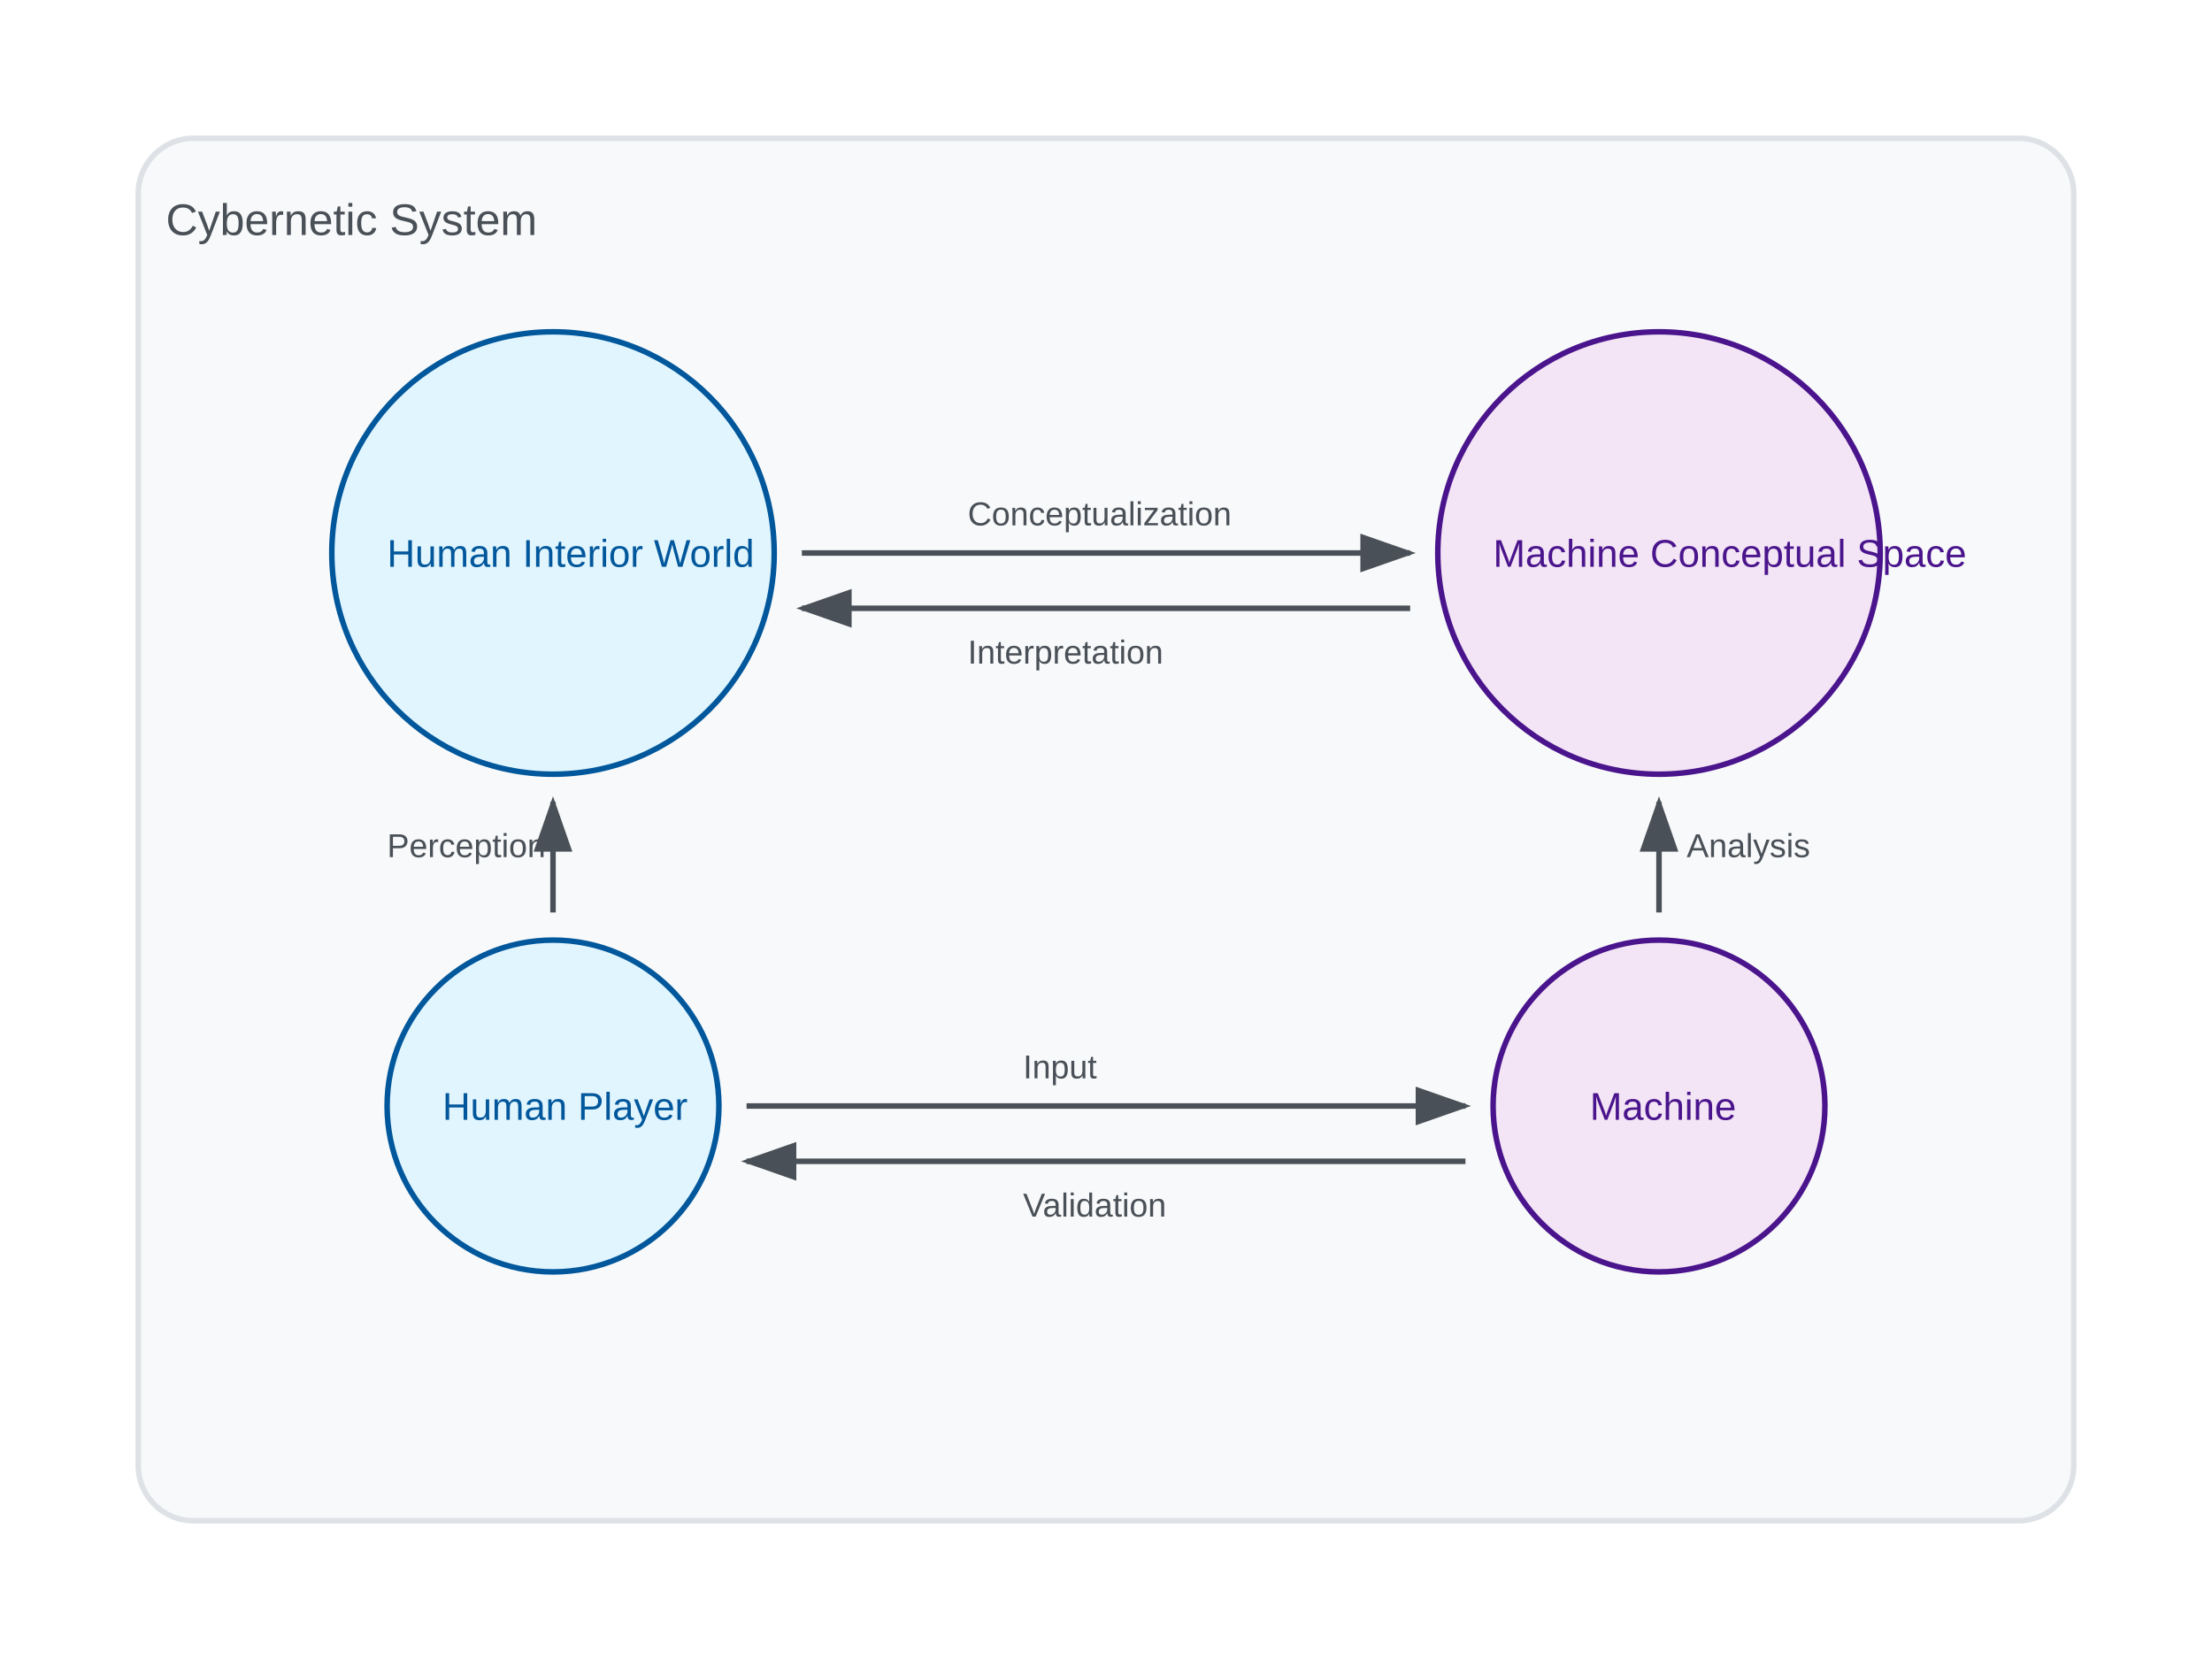
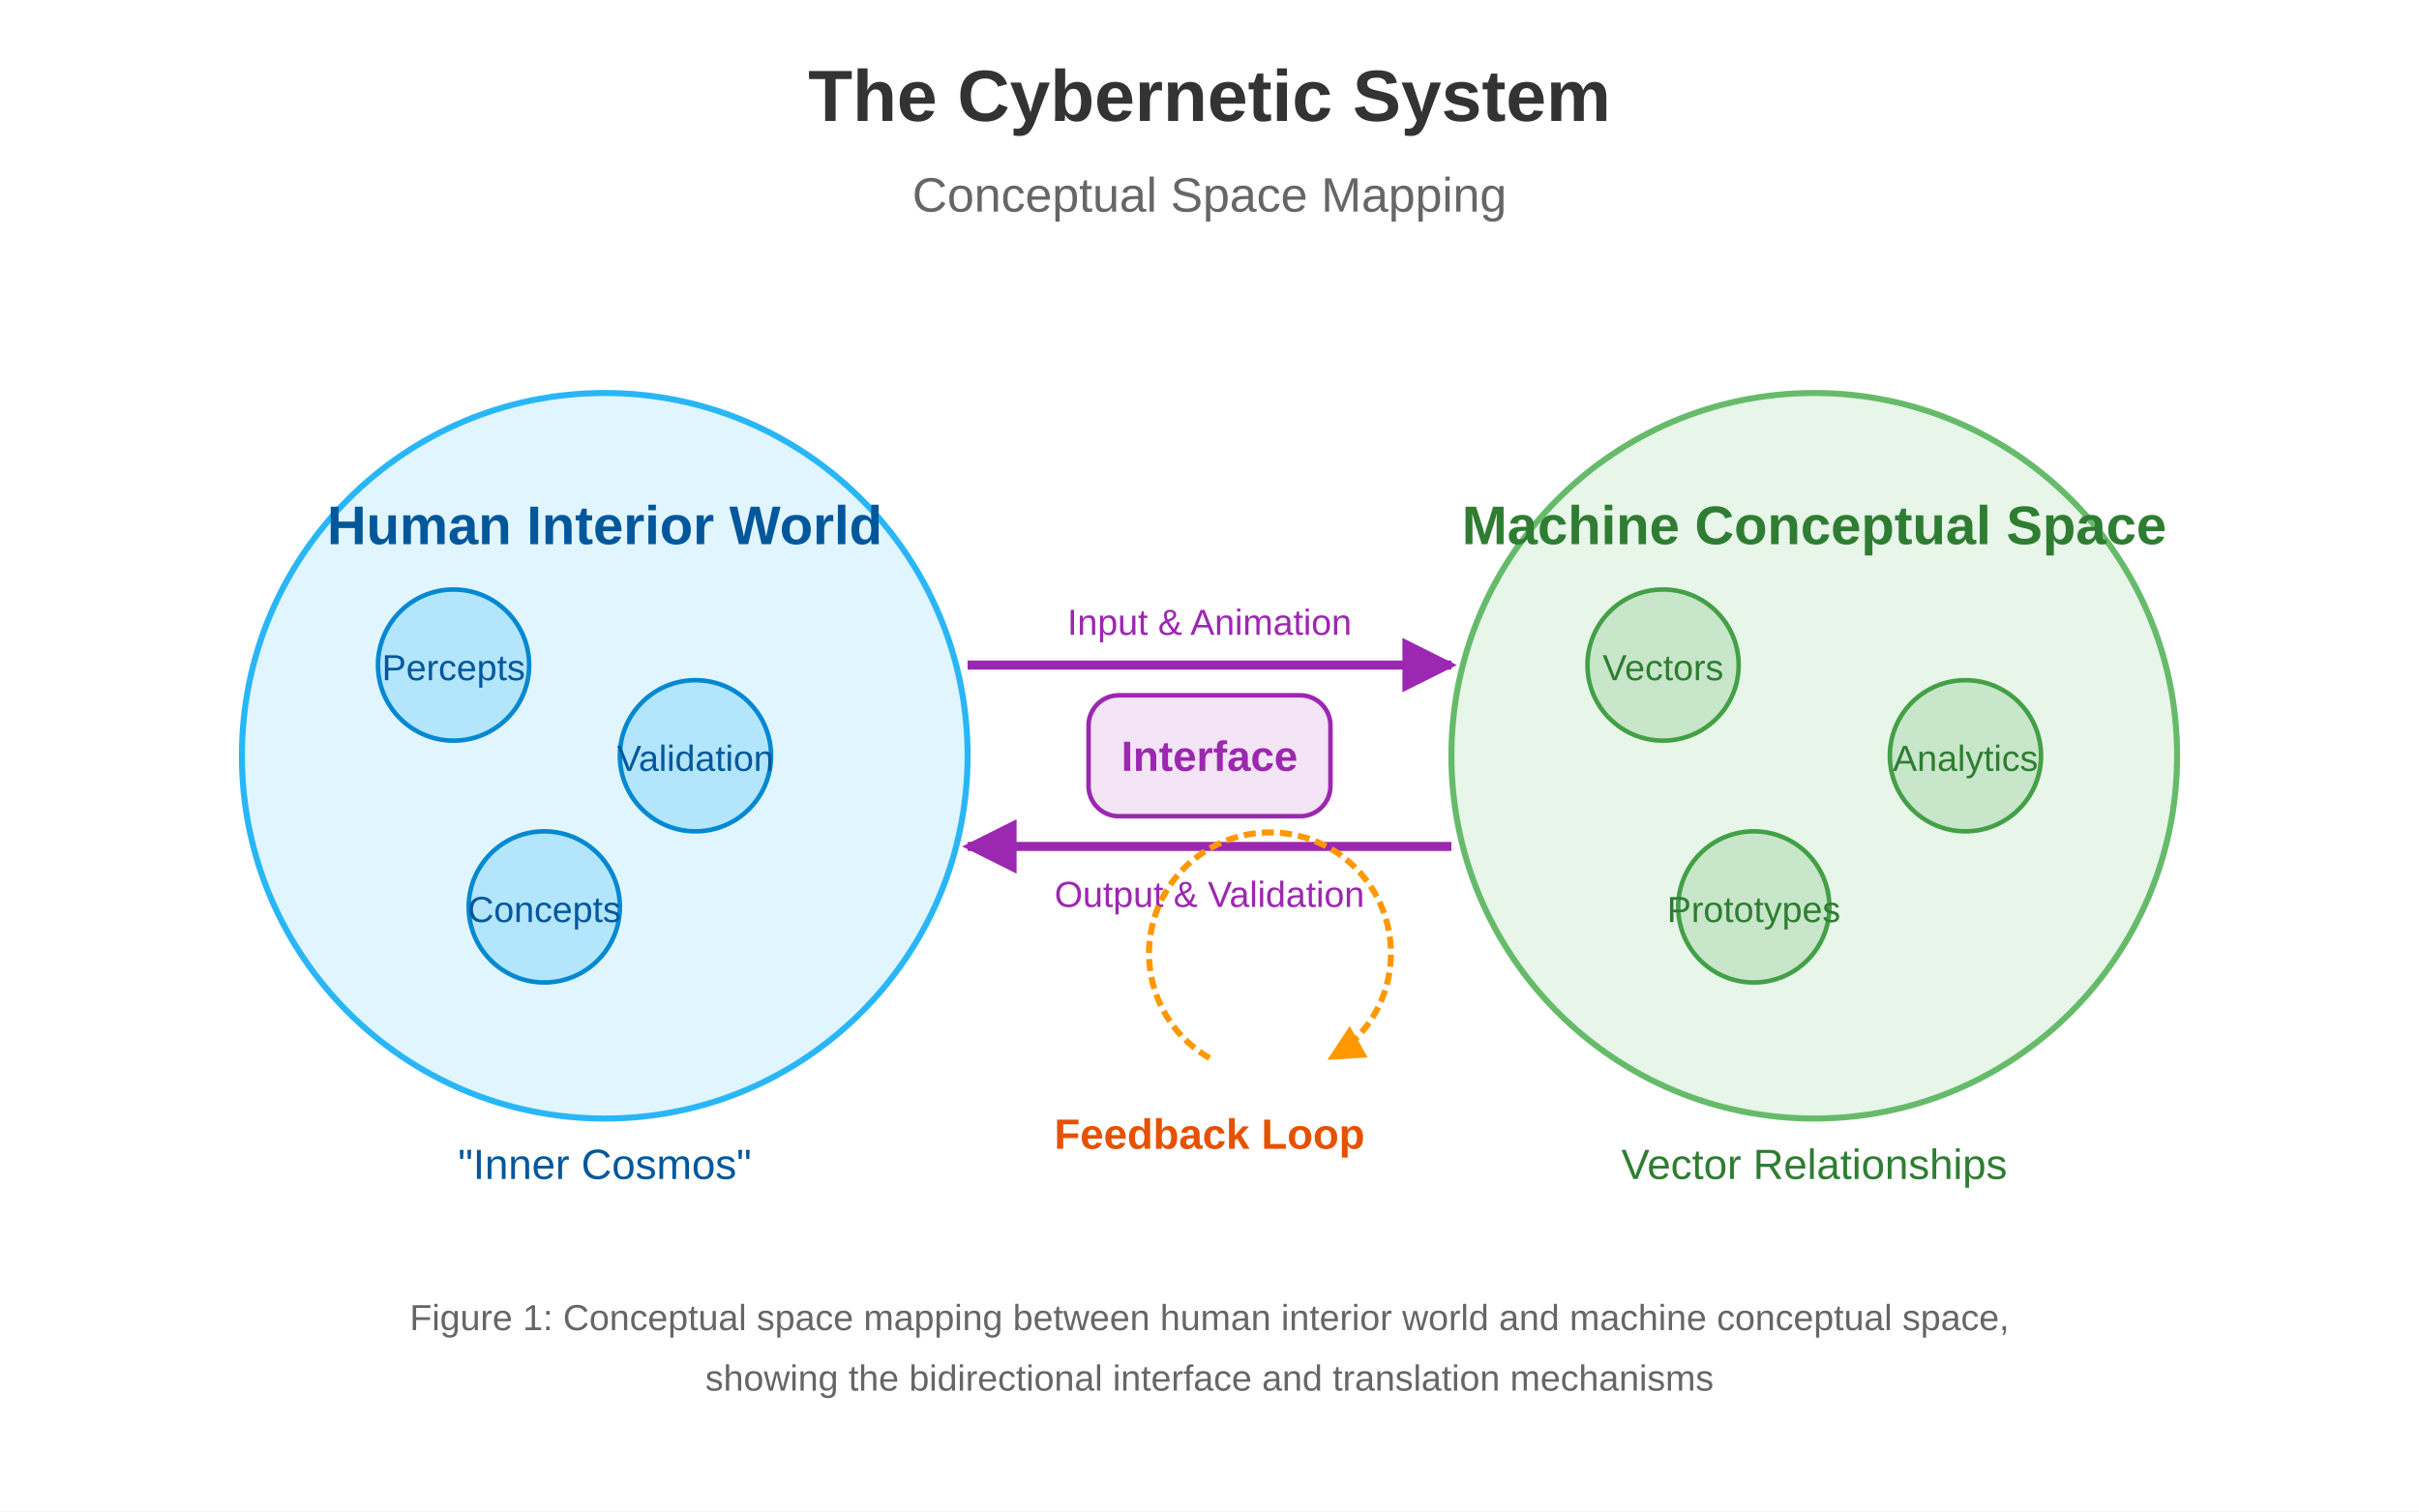
- <svg xmlns="http://www.w3.org/2000/svg" width="800" height="600" viewBox="0 0 800 600">
-   <rect width="100%" height="100%" fill="#ffffff" />
-   <rect x="50" y="50" width="700" height="500" rx="20" fill="#f8f9fa" stroke="#dee2e6" stroke-width="2" />
-   <text x="60" y="85" font-family="Arial" font-size="16" fill="#495057">Cybernetic System</text>
-   <circle cx="200" cy="200" r="80" fill="#e1f5fe" stroke="#01579b" stroke-width="2" />
-   <text x="140" y="205" font-family="Arial" font-size="14" fill="#01579b">Human Interior World</text>
-   <circle cx="600" cy="200" r="80" fill="#f3e5f5" stroke="#4a148c" stroke-width="2" />
-   <text x="540" y="205" font-family="Arial" font-size="14" fill="#4a148c">Machine Conceptual Space</text>
-   <circle cx="200" cy="400" r="60" fill="#e1f5fe" stroke="#01579b" stroke-width="2" />
-   <text x="160" y="405" font-family="Arial" font-size="14" fill="#01579b">Human Player</text>
-   <circle cx="600" cy="400" r="60" fill="#f3e5f5" stroke="#4a148c" stroke-width="2" />
-   <text x="575" y="405" font-family="Arial" font-size="14" fill="#4a148c">Machine</text>
-   <path d="M270 400 L530 400" stroke="#495057" stroke-width="2" marker-end="url(#arrowhead)" />
-   <text x="370" y="390" font-family="Arial" font-size="12" fill="#495057">Input</text>
-   <path d="M530 420 L270 420" stroke="#495057" stroke-width="2" marker-end="url(#arrowhead)" />
-   <text x="370" y="440" font-family="Arial" font-size="12" fill="#495057">Validation</text>
-   <path d="M200 330 L200 290" stroke="#495057" stroke-width="2" marker-end="url(#arrowhead)" />
-   <text x="140" y="310" font-family="Arial" font-size="12" fill="#495057">Perception</text>
-   <path d="M290 200 L510 200" stroke="#495057" stroke-width="2" marker-end="url(#arrowhead)" />
-   <text x="350" y="190" font-family="Arial" font-size="12" fill="#495057">Conceptualization</text>
-   <path d="M510 220 L290 220" stroke="#495057" stroke-width="2" marker-end="url(#arrowhead)" />
-   <text x="350" y="240" font-family="Arial" font-size="12" fill="#495057">Interpretation</text>
-   <path d="M600 330 L600 290" stroke="#495057" stroke-width="2" marker-end="url(#arrowhead)" />
-   <text x="610" y="310" font-family="Arial" font-size="12" fill="#495057">Analysis</text>
+ <svg xmlns="http://www.w3.org/2000/svg" width="800" height="500" viewBox="0 0 800 500">
+   <rect width="800" height="500" fill="#FFFFFF" />
+   <text x="400" y="40" font-family="Arial, sans-serif" font-size="24" font-weight="bold" text-anchor="middle" fill="#333333">The Cybernetic System</text>
+   <text x="400" y="70" font-family="Arial, sans-serif" font-size="16" text-anchor="middle" fill="#666666">Conceptual Space Mapping</text>
+   <circle cx="200" cy="250" r="120" fill="#E1F5FE" stroke="#29B6F6" stroke-width="2" />
+   <text x="200" y="180" font-family="Arial, sans-serif" font-size="18" font-weight="bold" text-anchor="middle" fill="#01579B">Human Interior World</text>
+   <text x="200" y="390" font-family="Arial, sans-serif" font-size="14" text-anchor="middle" fill="#01579B">"Inner Cosmos"</text>
+   <circle cx="600" cy="250" r="120" fill="#E8F5E9" stroke="#66BB6A" stroke-width="2" />
+   <text x="600" y="180" font-family="Arial, sans-serif" font-size="18" font-weight="bold" text-anchor="middle" fill="#2E7D32">Machine Conceptual Space</text>
+   <text x="600" y="390" font-family="Arial, sans-serif" font-size="14" text-anchor="middle" fill="#2E7D32">Vector Relationships</text>
+   <path d="M 320 220 L 480 220" stroke="#9C27B0" stroke-width="3" marker-end="url(#arrowEnd)" />
+   <path d="M 480 280 L 320 280" stroke="#9C27B0" stroke-width="3" marker-end="url(#arrowEnd)" />
+   <rect x="360" y="230" width="80" height="40" rx="10" ry="10" fill="#F3E5F5" stroke="#9C27B0" stroke-width="1.5" />
+   <text x="400" y="255" font-family="Arial, sans-serif" font-size="14" font-weight="bold" text-anchor="middle" fill="#9C27B0">Interface</text>
+   <circle cx="150" cy="220" r="25" fill="#B3E5FC" stroke="#0288D1" stroke-width="1.5" />
+   <text x="150" y="225" font-family="Arial, sans-serif" font-size="12" text-anchor="middle" fill="#01579B">Percepts</text>
+   <circle cx="180" cy="300" r="25" fill="#B3E5FC" stroke="#0288D1" stroke-width="1.5" />
+   <text x="180" y="305" font-family="Arial, sans-serif" font-size="12" text-anchor="middle" fill="#01579B">Concepts</text>
+   <circle cx="230" cy="250" r="25" fill="#B3E5FC" stroke="#0288D1" stroke-width="1.5" />
+   <text x="230" y="255" font-family="Arial, sans-serif" font-size="12" text-anchor="middle" fill="#01579B">Validation</text>
+   <circle cx="550" cy="220" r="25" fill="#C8E6C9" stroke="#43A047" stroke-width="1.5" />
+   <text x="550" y="225" font-family="Arial, sans-serif" font-size="12" text-anchor="middle" fill="#2E7D32">Vectors</text>
+   <circle cx="650" cy="250" r="25" fill="#C8E6C9" stroke="#43A047" stroke-width="1.5" />
+   <text x="650" y="255" font-family="Arial, sans-serif" font-size="12" text-anchor="middle" fill="#2E7D32">Analytics</text>
+   <circle cx="580" cy="300" r="25" fill="#C8E6C9" stroke="#43A047" stroke-width="1.5" />
+   <text x="580" y="305" font-family="Arial, sans-serif" font-size="12" text-anchor="middle" fill="#2E7D32">Prototypes</text>
  <defs>
-     <marker id="arrowhead" markerWidth="10" markerHeight="7" refX="9" refY="3.5" orient="auto">
-       <polygon points="0 0, 10 3.5, 0 7" fill="#495057" />
+     <marker id="arrowEnd" viewBox="0 0 10 10" refX="9" refY="5" markerWidth="6" markerHeight="6" orient="auto-start-reverse">
+       <path d="M 0 0 L 10 5 L 0 10 z" fill="#9C27B0" />
    </marker>
  </defs>
+   <text x="400" y="210" font-family="Arial, sans-serif" font-size="12" text-anchor="middle" fill="#9C27B0">Input &amp; Animation</text>
+   <text x="400" y="300" font-family="Arial, sans-serif" font-size="12" text-anchor="middle" fill="#9C27B0">Output &amp; Validation</text>
+   <path d="M 400 350 A 40 40 0 1 1 440 350" stroke="#FF9800" stroke-width="2" fill="none" stroke-dasharray="4,2" marker-end="url(#arrowEndOrange)" />
+   <text x="400" y="380" font-family="Arial, sans-serif" font-size="14" font-weight="bold" text-anchor="middle" fill="#E65100">Feedback Loop</text>
+   <defs>
+     <marker id="arrowEndOrange" viewBox="0 0 10 10" refX="9" refY="5" markerWidth="6" markerHeight="6" orient="auto-start-reverse">
+       <path d="M 0 0 L 10 5 L 0 10 z" fill="#FF9800" />
+     </marker>
+   </defs>
+   <text x="400" y="440" font-family="Arial, sans-serif" font-size="12" text-anchor="middle" fill="#666666">Figure 1: Conceptual space mapping between human interior world and machine conceptual space,</text>
+   <text x="400" y="460" font-family="Arial, sans-serif" font-size="12" text-anchor="middle" fill="#666666">showing the bidirectional interface and translation mechanisms</text>
</svg>
